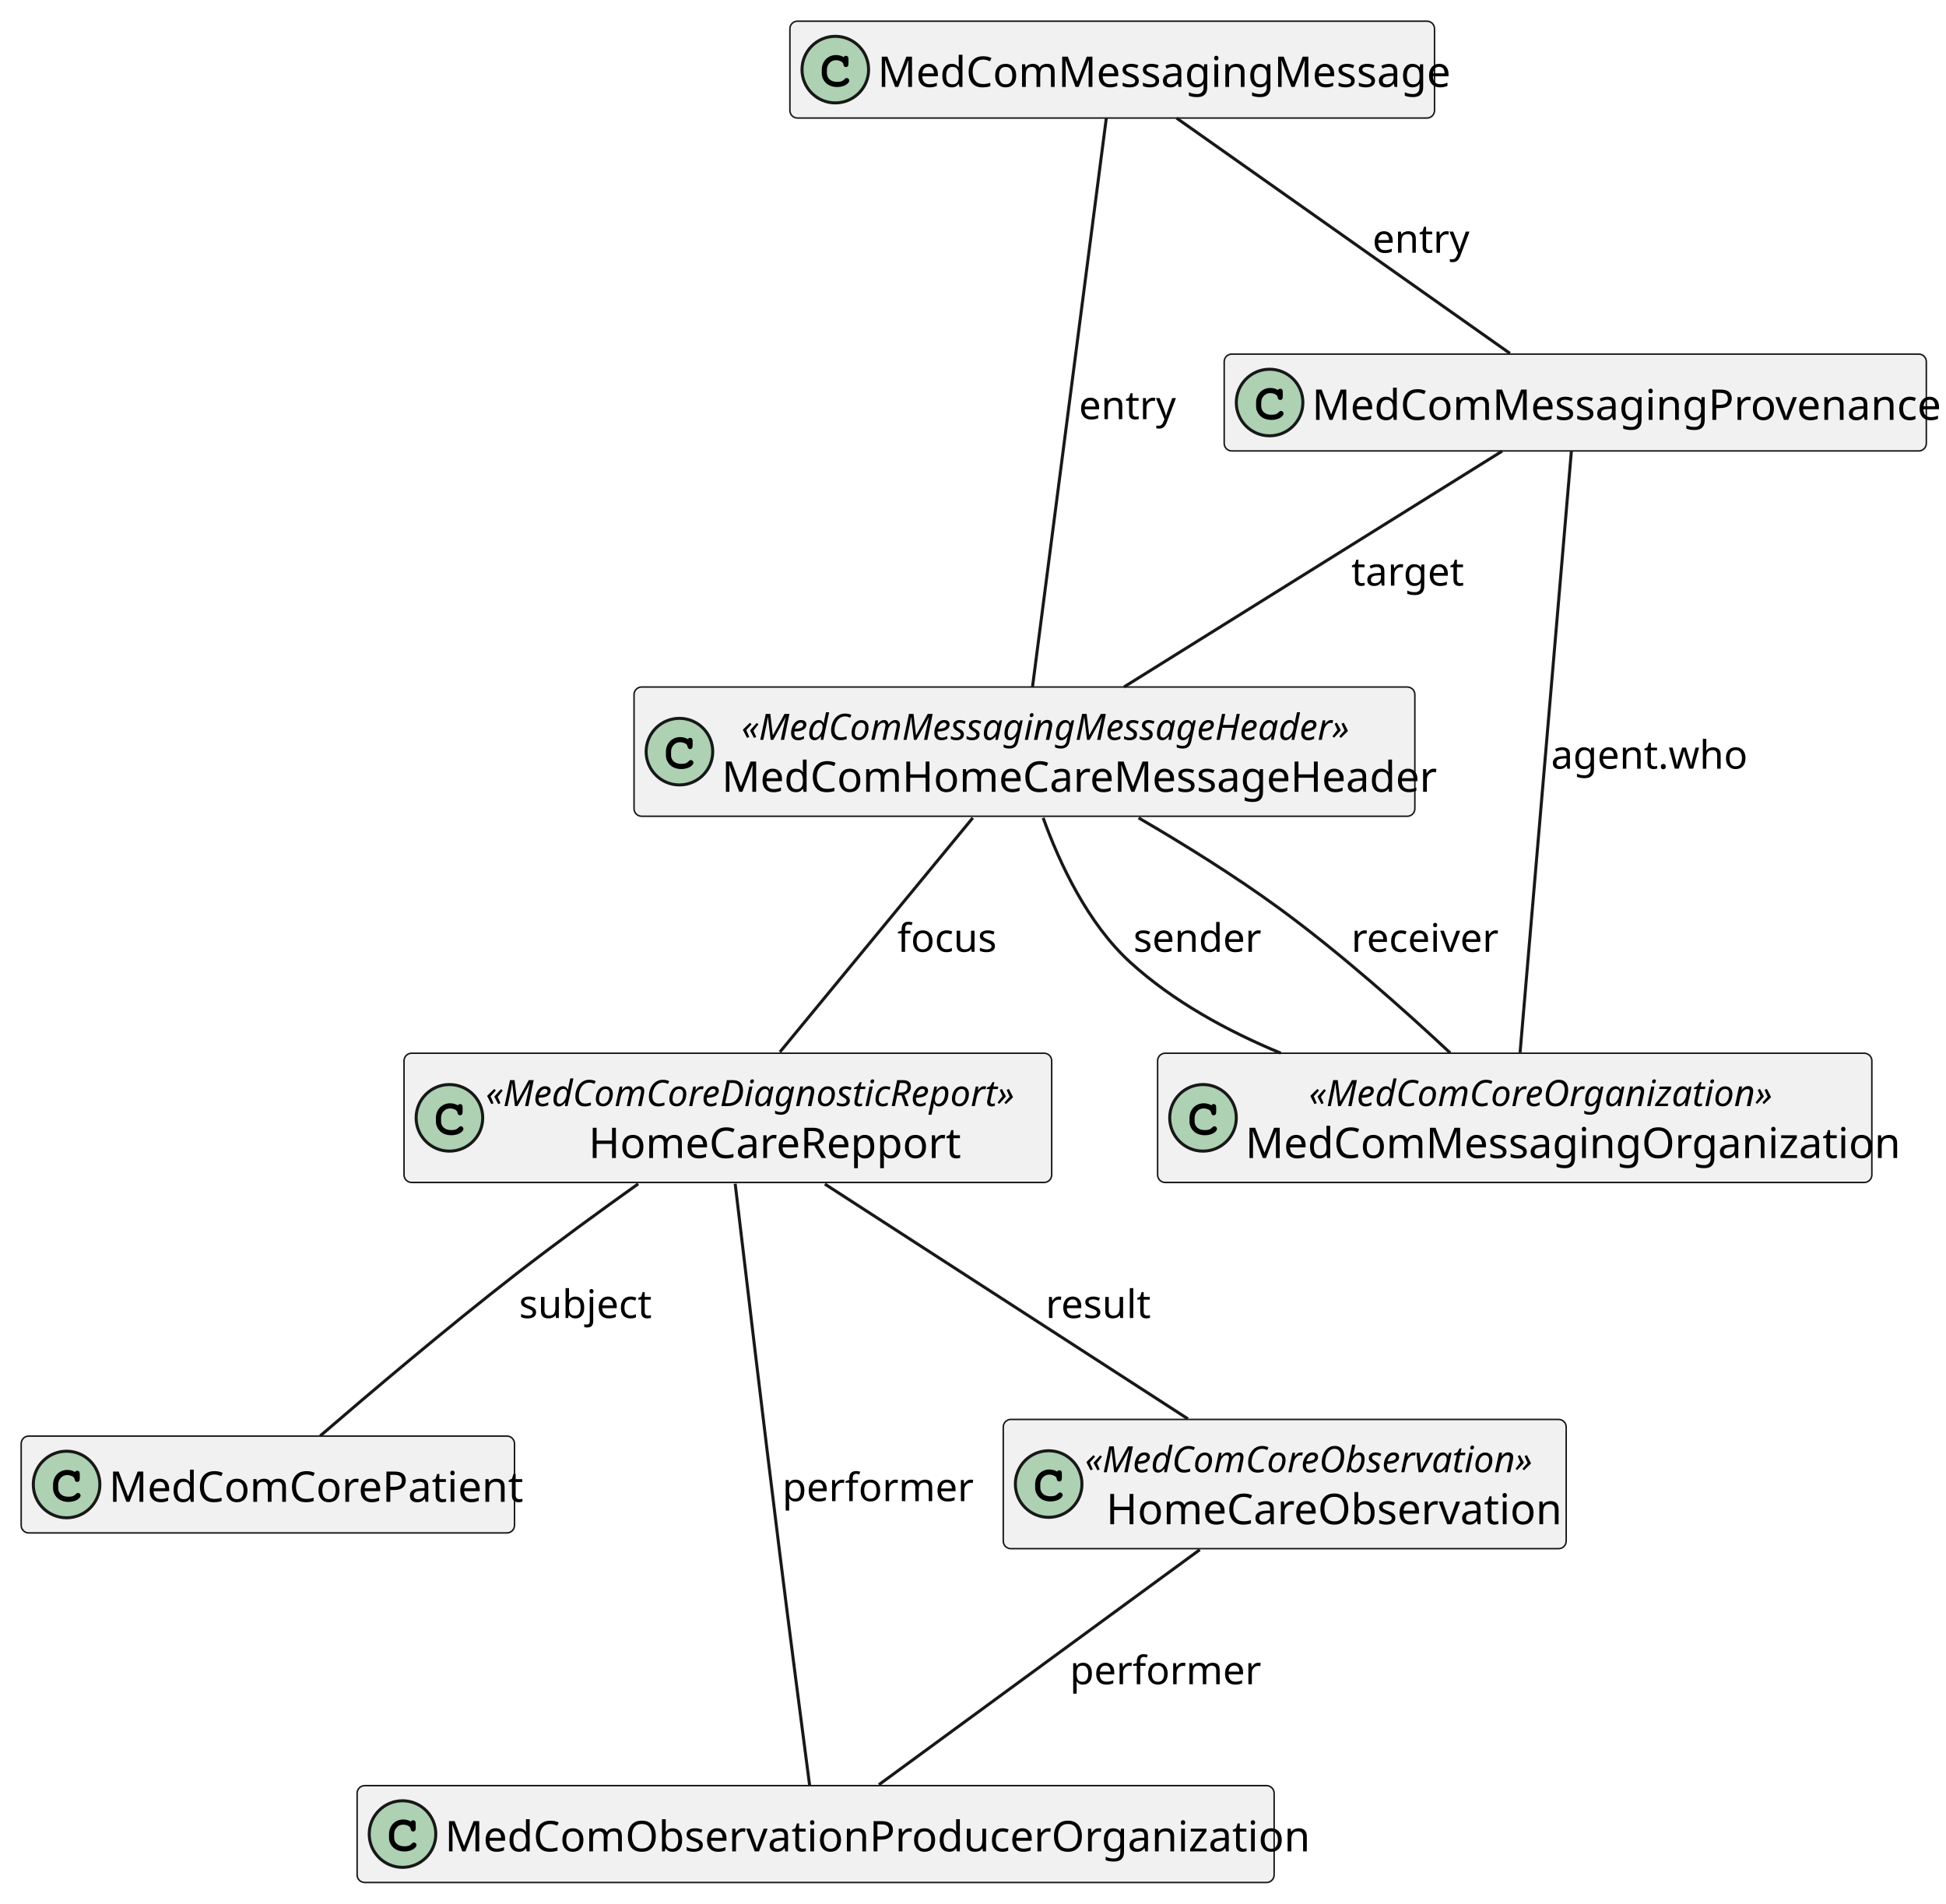
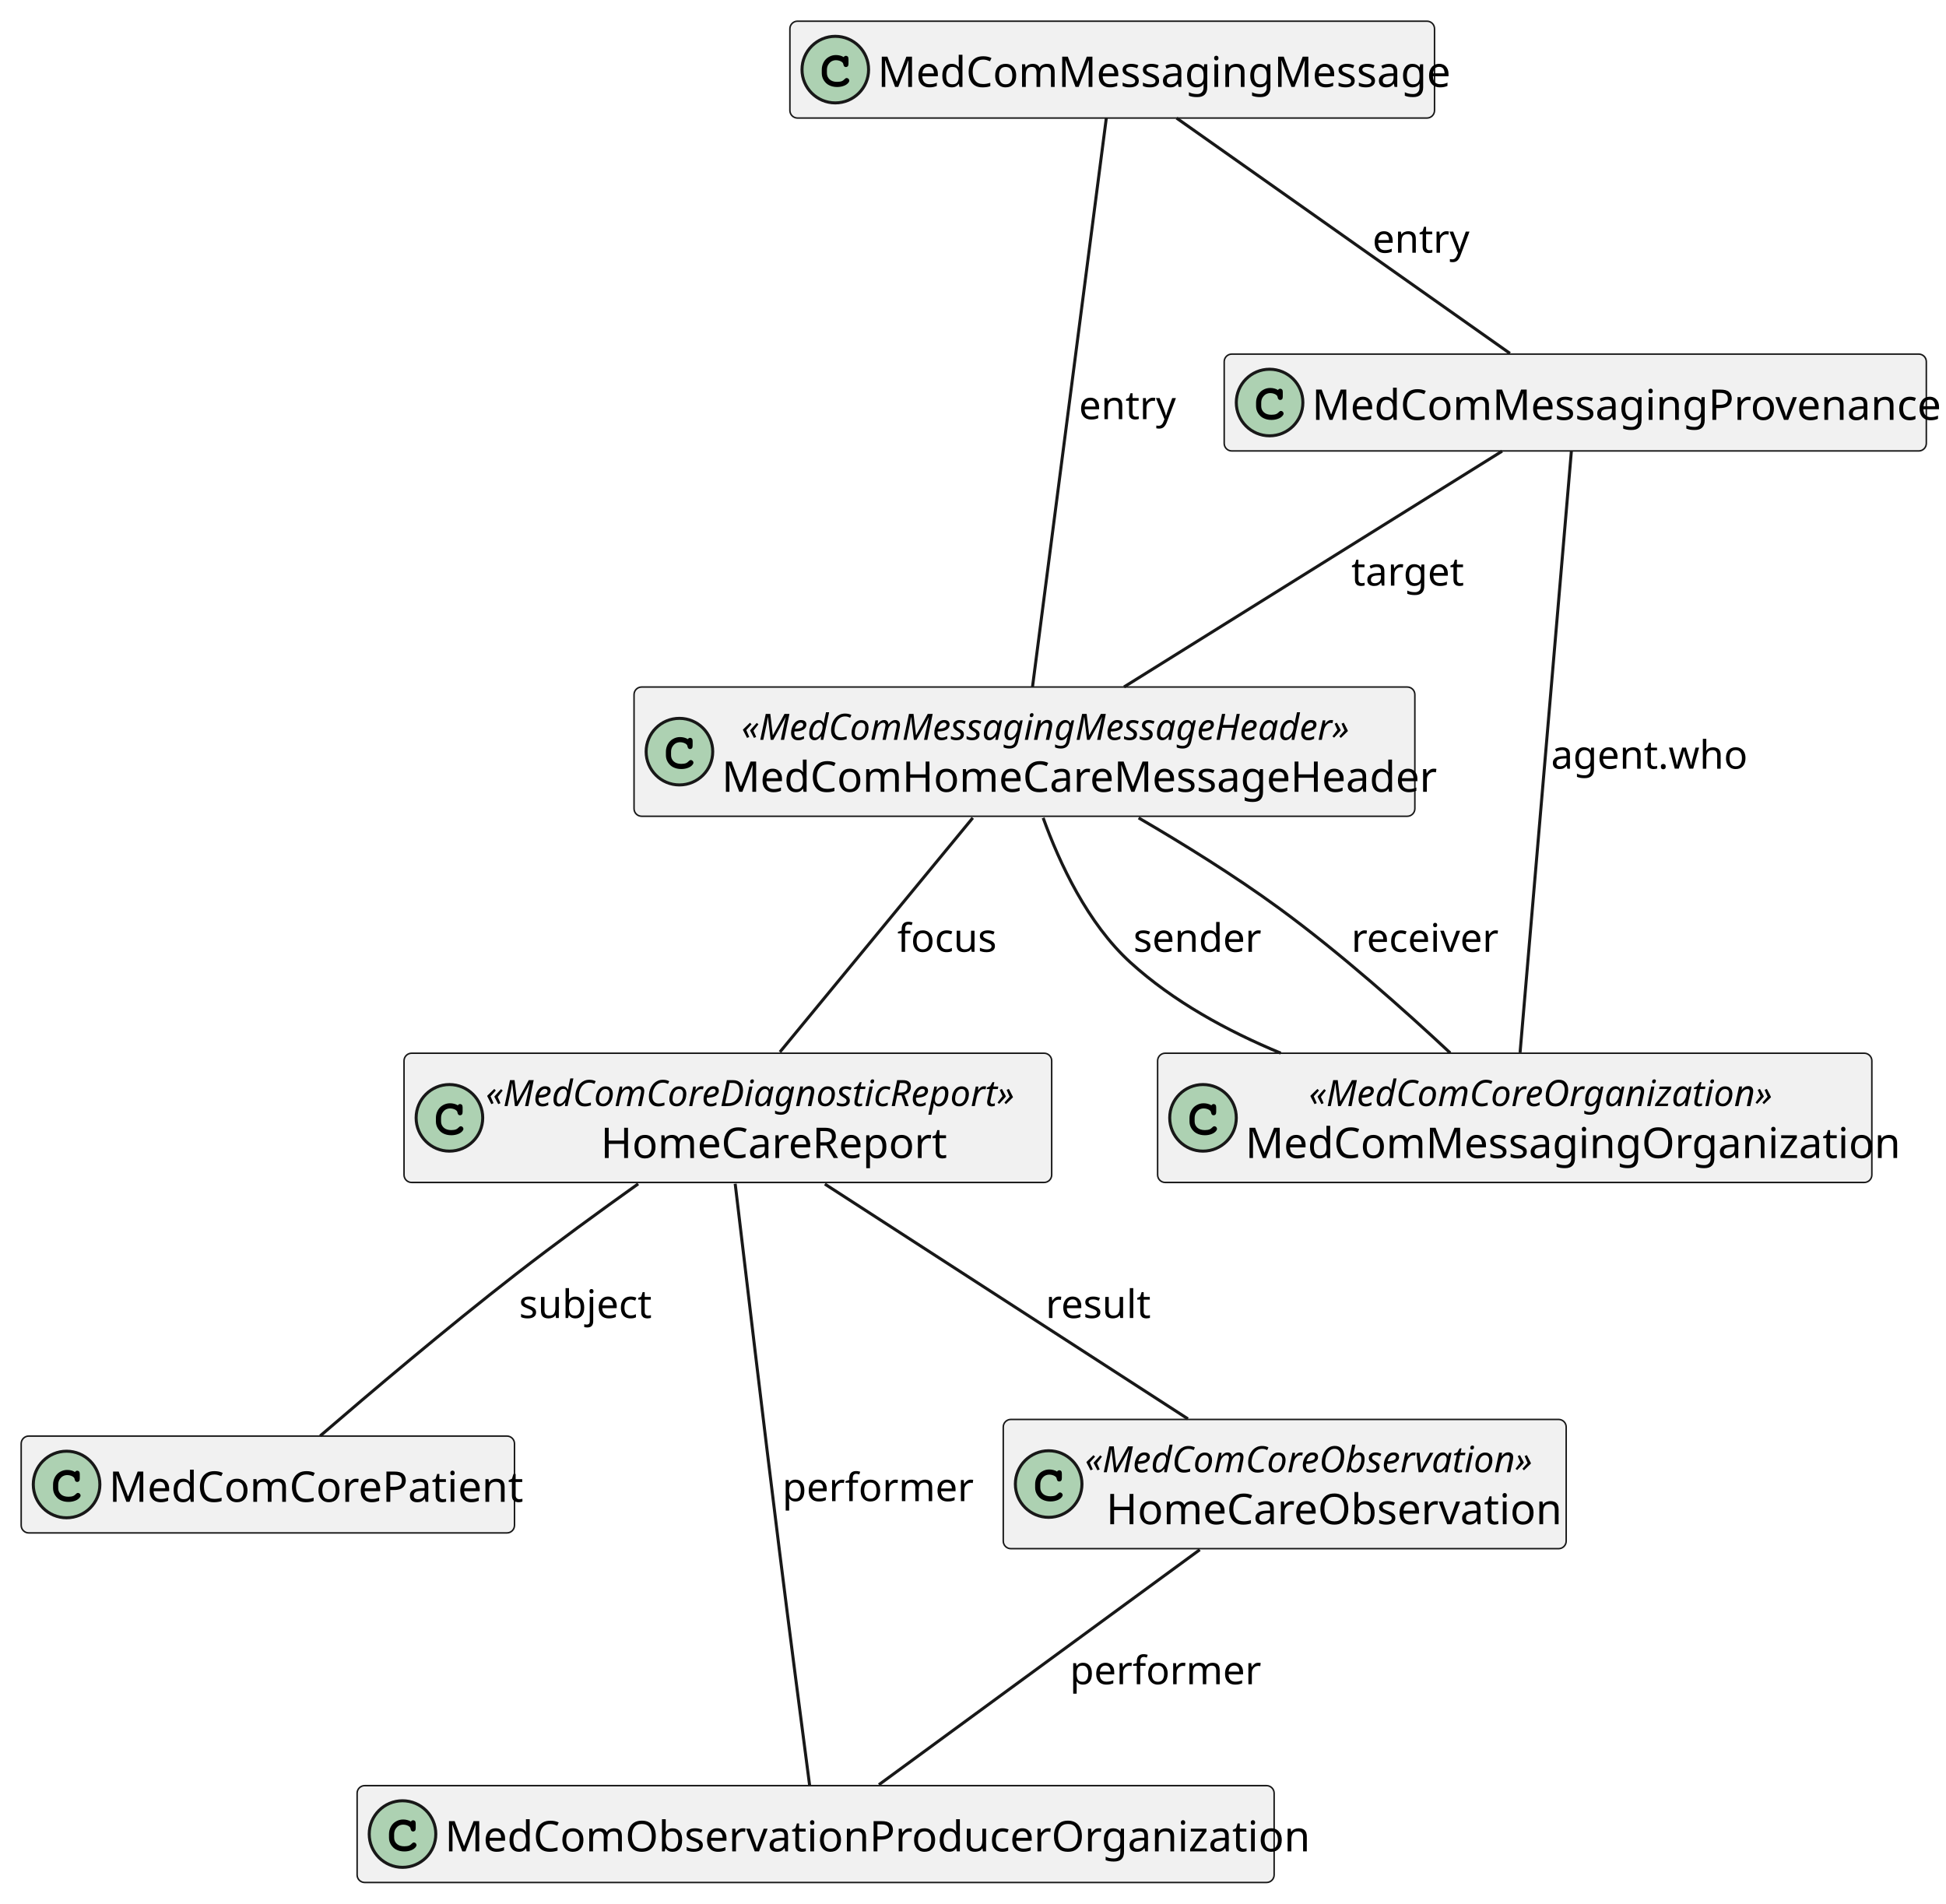
<svg xmlns="http://www.w3.org/2000/svg" contentStyleType="text/css" height="629px" preserveAspectRatio="none" style="width:643px;height:629px;background:#FFFFFF;" version="1.1" viewBox="0 0 643 629" width="643px" zoomAndPan="magnify">
  <defs />
  <g>
    <g id="elem_message">
      <rect codeLine="6" fill="#F1F1F1" height="32" id="message" rx="2.5" ry="2.5" style="stroke:#181818;stroke-width:0.5;" width="213" x="261" y="7" />
      <ellipse cx="276" cy="23" fill="#ADD1B2" rx="11" ry="11" style="stroke:#181818;stroke-width:1.0;" />
      <path d="M278.766,18.875 Q278.922,18.656 279.109,18.547 Q279.297,18.438 279.516,18.438 Q279.891,18.438 280.125,18.703 Q280.359,18.953 280.359,19.562 L280.359,21.016 Q280.359,21.625 280.125,21.891 Q279.891,22.156 279.516,22.156 Q279.172,22.156 278.969,21.953 Q278.766,21.766 278.656,21.25 Q278.609,20.891 278.422,20.703 Q278.094,20.328 277.484,20.109 Q276.875,19.891 276.25,19.891 Q275.484,19.891 274.844,20.219 Q274.219,20.547 273.719,21.297 Q273.234,22.047 273.234,23.078 L273.234,24.172 Q273.234,25.406 274.125,26.234 Q275.016,27.047 276.609,27.047 Q277.547,27.047 278.203,26.797 Q278.594,26.641 279.016,26.203 Q279.281,25.938 279.422,25.859 Q279.578,25.781 279.781,25.781 Q280.109,25.781 280.359,26.047 Q280.625,26.297 280.625,26.641 Q280.625,26.984 280.281,27.391 Q279.781,27.969 278.984,28.297 Q277.906,28.75 276.609,28.75 Q275.094,28.75 273.891,28.125 Q272.906,27.625 272.219,26.562 Q271.531,25.484 271.531,24.203 L271.531,23.047 Q271.531,21.719 272.141,20.578 Q272.766,19.422 273.859,18.812 Q274.953,18.188 276.188,18.188 Q276.922,18.188 277.562,18.359 Q278.219,18.516 278.766,18.875 Z " fill="#000000" />
      <text fill="#000000" font-family="sans-serif" font-size="14" lengthAdjust="spacing" textLength="181" x="290" y="28.729">MedComMessagingMessage</text>
    </g>
    <g id="elem_messageheader">
      <rect codeLine="7" fill="#F1F1F1" height="42.703" id="messageheader" rx="2.5" ry="2.5" style="stroke:#181818;stroke-width:0.5;" width="258" x="209.5" y="227" />
      <ellipse cx="224.5" cy="248.352" fill="#ADD1B2" rx="11" ry="11" style="stroke:#181818;stroke-width:1.0;" />
      <path d="M227.266,244.227 Q227.422,244.008 227.609,243.898 Q227.797,243.789 228.016,243.789 Q228.391,243.789 228.625,244.055 Q228.859,244.305 228.859,244.914 L228.859,246.367 Q228.859,246.977 228.625,247.242 Q228.391,247.508 228.016,247.508 Q227.672,247.508 227.469,247.305 Q227.266,247.117 227.156,246.602 Q227.109,246.242 226.922,246.055 Q226.594,245.68 225.984,245.461 Q225.375,245.242 224.75,245.242 Q223.984,245.242 223.344,245.57 Q222.719,245.898 222.219,246.648 Q221.734,247.398 221.734,248.43 L221.734,249.523 Q221.734,250.758 222.625,251.586 Q223.516,252.398 225.109,252.398 Q226.047,252.398 226.703,252.148 Q227.094,251.992 227.516,251.555 Q227.781,251.289 227.922,251.211 Q228.078,251.133 228.281,251.133 Q228.609,251.133 228.859,251.398 Q229.125,251.648 229.125,251.992 Q229.125,252.336 228.781,252.742 Q228.281,253.32 227.484,253.648 Q226.406,254.102 225.109,254.102 Q223.594,254.102 222.391,253.477 Q221.406,252.977 220.719,251.914 Q220.031,250.836 220.031,249.555 L220.031,248.398 Q220.031,247.07 220.641,245.93 Q221.266,244.773 222.359,244.164 Q223.453,243.539 224.688,243.539 Q225.422,243.539 226.062,243.711 Q226.719,243.867 227.266,244.227 Z " fill="#000000" />
      <text fill="#000000" font-family="sans-serif" font-size="12" font-style="italic" lengthAdjust="spacing" textLength="213" x="245" y="244.457">«MedComMessagingMessageHeader»</text>
      <text fill="#000000" font-family="sans-serif" font-size="14" lengthAdjust="spacing" textLength="226" x="238.5" y="261.627">MedComHomeCareMessageHeader</text>
    </g>
    <g id="elem_provenance">
      <rect codeLine="8" fill="#F1F1F1" height="32" id="provenance" rx="2.5" ry="2.5" style="stroke:#181818;stroke-width:0.5;" width="232" x="404.5" y="117" />
      <ellipse cx="419.5" cy="133" fill="#ADD1B2" rx="11" ry="11" style="stroke:#181818;stroke-width:1.0;" />
      <path d="M422.266,128.875 Q422.422,128.656 422.609,128.547 Q422.797,128.438 423.016,128.438 Q423.391,128.438 423.625,128.703 Q423.859,128.953 423.859,129.562 L423.859,131.016 Q423.859,131.625 423.625,131.891 Q423.391,132.156 423.016,132.156 Q422.672,132.156 422.469,131.953 Q422.266,131.766 422.156,131.25 Q422.109,130.891 421.922,130.703 Q421.594,130.328 420.984,130.109 Q420.375,129.891 419.75,129.891 Q418.984,129.891 418.344,130.219 Q417.719,130.547 417.219,131.297 Q416.734,132.047 416.734,133.078 L416.734,134.172 Q416.734,135.406 417.625,136.234 Q418.516,137.047 420.109,137.047 Q421.047,137.047 421.703,136.797 Q422.094,136.641 422.516,136.203 Q422.781,135.938 422.922,135.859 Q423.078,135.781 423.281,135.781 Q423.609,135.781 423.859,136.047 Q424.125,136.297 424.125,136.641 Q424.125,136.984 423.781,137.391 Q423.281,137.969 422.484,138.297 Q421.406,138.75 420.109,138.75 Q418.594,138.75 417.391,138.125 Q416.406,137.625 415.719,136.562 Q415.031,135.484 415.031,134.203 L415.031,133.047 Q415.031,131.719 415.641,130.578 Q416.266,129.422 417.359,128.812 Q418.453,128.188 419.688,128.188 Q420.422,128.188 421.062,128.359 Q421.719,128.516 422.266,128.875 Z " fill="#000000" />
      <text fill="#000000" font-family="sans-serif" font-size="14" lengthAdjust="spacing" textLength="200" x="433.5" y="138.728">MedComMessagingProvenance</text>
    </g>
    <g id="elem_messagingOrganization">
      <rect codeLine="9" fill="#F1F1F1" height="42.703" id="messagingOrganization" rx="2.5" ry="2.5" style="stroke:#181818;stroke-width:0.5;" width="236" x="382.5" y="348" />
      <ellipse cx="397.5" cy="369.352" fill="#ADD1B2" rx="11" ry="11" style="stroke:#181818;stroke-width:1.0;" />
      <path d="M400.266,365.227 Q400.422,365.008 400.609,364.898 Q400.797,364.789 401.016,364.789 Q401.391,364.789 401.625,365.055 Q401.859,365.305 401.859,365.914 L401.859,367.367 Q401.859,367.977 401.625,368.242 Q401.391,368.508 401.016,368.508 Q400.672,368.508 400.469,368.305 Q400.266,368.117 400.156,367.602 Q400.109,367.242 399.922,367.055 Q399.594,366.68 398.984,366.461 Q398.375,366.242 397.75,366.242 Q396.984,366.242 396.344,366.57 Q395.719,366.898 395.219,367.648 Q394.734,368.398 394.734,369.43 L394.734,370.523 Q394.734,371.758 395.625,372.586 Q396.516,373.398 398.109,373.398 Q399.047,373.398 399.703,373.148 Q400.094,372.992 400.516,372.555 Q400.781,372.289 400.922,372.211 Q401.078,372.133 401.281,372.133 Q401.609,372.133 401.859,372.398 Q402.125,372.648 402.125,372.992 Q402.125,373.336 401.781,373.742 Q401.281,374.32 400.484,374.648 Q399.406,375.102 398.109,375.102 Q396.594,375.102 395.391,374.477 Q394.406,373.977 393.719,372.914 Q393.031,371.836 393.031,370.555 L393.031,369.398 Q393.031,368.07 393.641,366.93 Q394.266,365.773 395.359,365.164 Q396.453,364.539 397.688,364.539 Q398.422,364.539 399.062,364.711 Q399.719,364.867 400.266,365.227 Z " fill="#000000" />
      <text fill="#000000" font-family="sans-serif" font-size="12" font-style="italic" lengthAdjust="spacing" textLength="162" x="432.5" y="365.457">«MedComCoreOrganization»</text>
      <text fill="#000000" font-family="sans-serif" font-size="14" lengthAdjust="spacing" textLength="204" x="411.5" y="382.627">MedComMessagingOrganization</text>
    </g>
    <g id="elem_patient">
      <rect codeLine="10" fill="#F1F1F1" height="32" id="patient" rx="2.5" ry="2.5" style="stroke:#181818;stroke-width:0.5;" width="163" x="7" y="474.5" />
      <ellipse cx="22" cy="490.5" fill="#ADD1B2" rx="11" ry="11" style="stroke:#181818;stroke-width:1.0;" />
      <path d="M24.766,486.375 Q24.922,486.156 25.109,486.047 Q25.297,485.938 25.516,485.938 Q25.891,485.938 26.125,486.203 Q26.359,486.453 26.359,487.062 L26.359,488.516 Q26.359,489.125 26.125,489.391 Q25.891,489.656 25.516,489.656 Q25.172,489.656 24.969,489.453 Q24.766,489.266 24.656,488.75 Q24.609,488.391 24.422,488.203 Q24.094,487.828 23.484,487.609 Q22.875,487.391 22.25,487.391 Q21.484,487.391 20.844,487.719 Q20.219,488.047 19.719,488.797 Q19.234,489.547 19.234,490.578 L19.234,491.672 Q19.234,492.906 20.125,493.734 Q21.016,494.547 22.609,494.547 Q23.547,494.547 24.203,494.297 Q24.594,494.141 25.016,493.703 Q25.281,493.438 25.422,493.359 Q25.578,493.281 25.781,493.281 Q26.109,493.281 26.359,493.547 Q26.625,493.797 26.625,494.141 Q26.625,494.484 26.281,494.891 Q25.781,495.469 24.984,495.797 Q23.906,496.25 22.609,496.25 Q21.094,496.25 19.891,495.625 Q18.906,495.125 18.219,494.062 Q17.531,492.984 17.531,491.703 L17.531,490.547 Q17.531,489.219 18.141,488.078 Q18.766,486.922 19.859,486.312 Q20.953,485.688 22.188,485.688 Q22.922,485.688 23.562,485.859 Q24.219,486.016 24.766,486.375 Z " fill="#000000" />
      <text fill="#000000" font-family="sans-serif" font-size="14" lengthAdjust="spacing" textLength="131" x="36" y="496.228">MedComCorePatient</text>
    </g>
    <g id="elem_organization">
      <rect codeLine="11" fill="#F1F1F1" height="32" id="organization" rx="2.5" ry="2.5" style="stroke:#181818;stroke-width:0.5;" width="303" x="118" y="590" />
      <ellipse cx="133" cy="606" fill="#ADD1B2" rx="11" ry="11" style="stroke:#181818;stroke-width:1.0;" />
      <path d="M135.766,601.875 Q135.922,601.656 136.109,601.547 Q136.297,601.438 136.516,601.438 Q136.891,601.438 137.125,601.703 Q137.359,601.953 137.359,602.562 L137.359,604.016 Q137.359,604.625 137.125,604.891 Q136.891,605.156 136.516,605.156 Q136.172,605.156 135.969,604.953 Q135.766,604.766 135.656,604.25 Q135.609,603.891 135.422,603.703 Q135.094,603.328 134.484,603.109 Q133.875,602.891 133.25,602.891 Q132.484,602.891 131.844,603.219 Q131.219,603.547 130.719,604.297 Q130.234,605.047 130.234,606.078 L130.234,607.172 Q130.234,608.406 131.125,609.234 Q132.016,610.047 133.609,610.047 Q134.547,610.047 135.203,609.797 Q135.594,609.641 136.016,609.203 Q136.281,608.938 136.422,608.859 Q136.578,608.781 136.781,608.781 Q137.109,608.781 137.359,609.047 Q137.625,609.297 137.625,609.641 Q137.625,609.984 137.281,610.391 Q136.781,610.969 135.984,611.297 Q134.906,611.75 133.609,611.75 Q132.094,611.75 130.891,611.125 Q129.906,610.625 129.219,609.562 Q128.531,608.484 128.531,607.203 L128.531,606.047 Q128.531,604.719 129.141,603.578 Q129.766,602.422 130.859,601.812 Q131.953,601.188 133.188,601.188 Q133.922,601.188 134.562,601.359 Q135.219,601.516 135.766,601.875 Z " fill="#000000" />
      <text fill="#000000" font-family="sans-serif" font-size="14" lengthAdjust="spacing" textLength="271" x="147" y="611.729">MedComObservationProducerOrganization</text>
    </g>
    <g id="elem_diagnosticReport">
      <rect codeLine="13" fill="#F1F1F1" height="42.703" id="diagnosticReport" rx="2.5" ry="2.5" style="stroke:#181818;stroke-width:0.5;" width="214" x="133.5" y="348" />
      <ellipse cx="148.5" cy="369.352" fill="#ADD1B2" rx="11" ry="11" style="stroke:#181818;stroke-width:1.0;" />
      <path d="M151.266,365.227 Q151.422,365.008 151.609,364.898 Q151.797,364.789 152.016,364.789 Q152.391,364.789 152.625,365.055 Q152.859,365.305 152.859,365.914 L152.859,367.367 Q152.859,367.977 152.625,368.242 Q152.391,368.508 152.016,368.508 Q151.672,368.508 151.469,368.305 Q151.266,368.117 151.156,367.602 Q151.109,367.242 150.922,367.055 Q150.594,366.68 149.984,366.461 Q149.375,366.242 148.75,366.242 Q147.984,366.242 147.344,366.57 Q146.719,366.898 146.219,367.648 Q145.734,368.398 145.734,369.43 L145.734,370.523 Q145.734,371.758 146.625,372.586 Q147.516,373.398 149.109,373.398 Q150.047,373.398 150.703,373.148 Q151.094,372.992 151.516,372.555 Q151.781,372.289 151.922,372.211 Q152.078,372.133 152.281,372.133 Q152.609,372.133 152.859,372.398 Q153.125,372.648 153.125,372.992 Q153.125,373.336 152.781,373.742 Q152.281,374.32 151.484,374.648 Q150.406,375.102 149.109,375.102 Q147.594,375.102 146.391,374.477 Q145.406,373.977 144.719,372.914 Q144.031,371.836 144.031,370.555 L144.031,369.398 Q144.031,368.07 144.641,366.93 Q145.266,365.773 146.359,365.164 Q147.453,364.539 148.688,364.539 Q149.422,364.539 150.062,364.711 Q150.719,364.867 151.266,365.227 Z " fill="#000000" />
      <text fill="#000000" font-family="sans-serif" font-size="12" font-style="italic" lengthAdjust="spacing" textLength="186" x="160.5" y="365.457">«MedComCoreDiagnosticReport»</text>
-       <text fill="#000000" font-family="sans-serif" font-size="14" lengthAdjust="spacing" textLength="118" x="194.5" y="382.627">HomeCareRepport</text>
+       <text fill="#000000" font-family="sans-serif" font-size="14" lengthAdjust="spacing" textLength="110" x="198.5" y="382.627">HomeCareReport</text>
    </g>
    <g id="elem_coreobservation">
      <rect codeLine="14" fill="#F1F1F1" height="42.703" id="coreobservation" rx="2.5" ry="2.5" style="stroke:#181818;stroke-width:0.5;" width="186" x="331.5" y="469" />
      <ellipse cx="346.5" cy="490.352" fill="#ADD1B2" rx="11" ry="11" style="stroke:#181818;stroke-width:1.0;" />
      <path d="M349.266,486.227 Q349.422,486.008 349.609,485.898 Q349.797,485.789 350.016,485.789 Q350.391,485.789 350.625,486.055 Q350.859,486.305 350.859,486.914 L350.859,488.367 Q350.859,488.977 350.625,489.242 Q350.391,489.508 350.016,489.508 Q349.672,489.508 349.469,489.305 Q349.266,489.117 349.156,488.602 Q349.109,488.242 348.922,488.055 Q348.594,487.68 347.984,487.461 Q347.375,487.242 346.75,487.242 Q345.984,487.242 345.344,487.57 Q344.719,487.898 344.219,488.648 Q343.734,489.398 343.734,490.43 L343.734,491.523 Q343.734,492.758 344.625,493.586 Q345.516,494.398 347.109,494.398 Q348.047,494.398 348.703,494.148 Q349.094,493.992 349.516,493.555 Q349.781,493.289 349.922,493.211 Q350.078,493.133 350.281,493.133 Q350.609,493.133 350.859,493.398 Q351.125,493.648 351.125,493.992 Q351.125,494.336 350.781,494.742 Q350.281,495.32 349.484,495.648 Q348.406,496.102 347.109,496.102 Q345.594,496.102 344.391,495.477 Q343.406,494.977 342.719,493.914 Q342.031,492.836 342.031,491.555 L342.031,490.398 Q342.031,489.07 342.641,487.93 Q343.266,486.773 344.359,486.164 Q345.453,485.539 346.688,485.539 Q347.422,485.539 348.062,485.711 Q348.719,485.867 349.266,486.227 Z " fill="#000000" />
      <text fill="#000000" font-family="sans-serif" font-size="12" font-style="italic" lengthAdjust="spacing" textLength="158" x="358.5" y="486.457">«MedComCoreObservation»</text>
      <text fill="#000000" font-family="sans-serif" font-size="14" lengthAdjust="spacing" textLength="144" x="365.5" y="503.627">HomeCareObservation</text>
    </g>
    <g id="link_message_messageheader">
      <path codeLine="16" d="M365.55,39.01 C360.5,77.97 346.95,182.34 341.17,226.89 " fill="none" id="message-messageheader" style="stroke:#181818;stroke-width:1.0;" />
      <text fill="#000000" font-family="sans-serif" font-size="13" lengthAdjust="spacing" textLength="29" x="356.5" y="138.495">entry</text>
    </g>
    <g id="link_messageheader_diagnosticReport">
      <path codeLine="17" d="M321.43,270.23 C303.55,291.94 275.63,325.84 257.7,347.61 " fill="none" id="messageheader-diagnosticReport" style="stroke:#181818;stroke-width:1.0;" />
      <text fill="#000000" font-family="sans-serif" font-size="13" lengthAdjust="spacing" textLength="31" x="296.5" y="314.495">focus</text>
    </g>
    <g id="link_message_provenance">
      <path codeLine="18" d="M388.77,39.02 C417.84,59.53 469.68,96.13 498.91,116.76 " fill="none" id="message-provenance" style="stroke:#181818;stroke-width:1.0;" />
      <text fill="#000000" font-family="sans-serif" font-size="13" lengthAdjust="spacing" textLength="29" x="453.5" y="83.495">entry</text>
    </g>
    <g id="link_provenance_messageheader">
      <path codeLine="19" d="M496.33,149.07 C464.23,169.09 407.4,204.53 371.4,226.98 " fill="none" id="provenance-messageheader" style="stroke:#181818;stroke-width:1.0;" />
      <text fill="#000000" font-family="sans-serif" font-size="13" lengthAdjust="spacing" textLength="33" x="446.5" y="193.495">target</text>
    </g>
    <g id="link_provenance_messagingOrganization">
      <path codeLine="20" d="M519.22,149.03 C515.76,189.56 506.24,301.23 502.27,347.74 " fill="none" id="provenance-messagingOrganization" style="stroke:#181818;stroke-width:1.0;" />
      <text fill="#000000" font-family="sans-serif" font-size="13" lengthAdjust="spacing" textLength="59" x="512.5" y="253.995">agent.who</text>
    </g>
    <g id="link_diagnosticReport_patient">
      <path codeLine="21" d="M210.87,391.17 C198.27,400.14 183.52,410.89 170.5,421 C147.65,438.75 122.2,460.31 105.8,474.44 " fill="none" id="diagnosticReport-patient" style="stroke:#181818;stroke-width:1.0;" />
      <text fill="#000000" font-family="sans-serif" font-size="13" lengthAdjust="spacing" textLength="42" x="171.5" y="435.495">subject</text>
    </g>
    <g id="link_diagnosticReport_organization">
      <path codeLine="22" d="M242.92,391.13 C246.17,418.69 252.15,469.03 257.5,512 C260.92,539.46 265.09,571.46 267.51,589.86 " fill="none" id="diagnosticReport-organization" style="stroke:#181818;stroke-width:1.0;" />
      <text fill="#000000" font-family="sans-serif" font-size="13" lengthAdjust="spacing" textLength="54" x="258.5" y="495.995">performer</text>
    </g>
    <g id="link_diagnosticReport_coreobservation">
      <path codeLine="23" d="M272.55,391.23 C306.22,413 358.86,447.05 392.51,468.81 " fill="none" id="diagnosticReport-coreobservation" style="stroke:#181818;stroke-width:1.0;" />
      <text fill="#000000" font-family="sans-serif" font-size="13" lengthAdjust="spacing" textLength="32" x="345.5" y="435.495">result</text>
    </g>
    <g id="link_coreobservation_organization">
      <path codeLine="24" d="M396.43,512.05 C365.9,534.41 317.79,569.64 290.41,589.69 " fill="none" id="coreobservation-organization" style="stroke:#181818;stroke-width:1.0;" />
      <text fill="#000000" font-family="sans-serif" font-size="13" lengthAdjust="spacing" textLength="54" x="353.5" y="556.495">performer</text>
    </g>
    <g id="link_messageheader_messagingOrganization">
      <path codeLine="27" d="M376.22,270.24 C391.03,278.87 407.94,289.36 422.5,300 C442.73,314.78 463.98,333.7 479.19,347.91 " fill="none" id="messageheader-messagingOrganization" style="stroke:#181818;stroke-width:1.0;" />
      <text fill="#000000" font-family="sans-serif" font-size="13" lengthAdjust="spacing" textLength="44" x="446.5" y="314.495">receiver</text>
    </g>
    <g id="link_messageheader_messagingOrganization">
      <path codeLine="28" d="M344.68,270.24 C350.11,285.28 359.38,305.14 373.5,318 C387.63,330.86 405.43,340.62 423.19,347.97 " fill="none" id="messageheader-messagingOrganization-1" style="stroke:#181818;stroke-width:1.0;" />
      <text fill="#000000" font-family="sans-serif" font-size="13" lengthAdjust="spacing" textLength="39" x="374.5" y="314.495">sender</text>
    </g>
  </g>
</svg>
